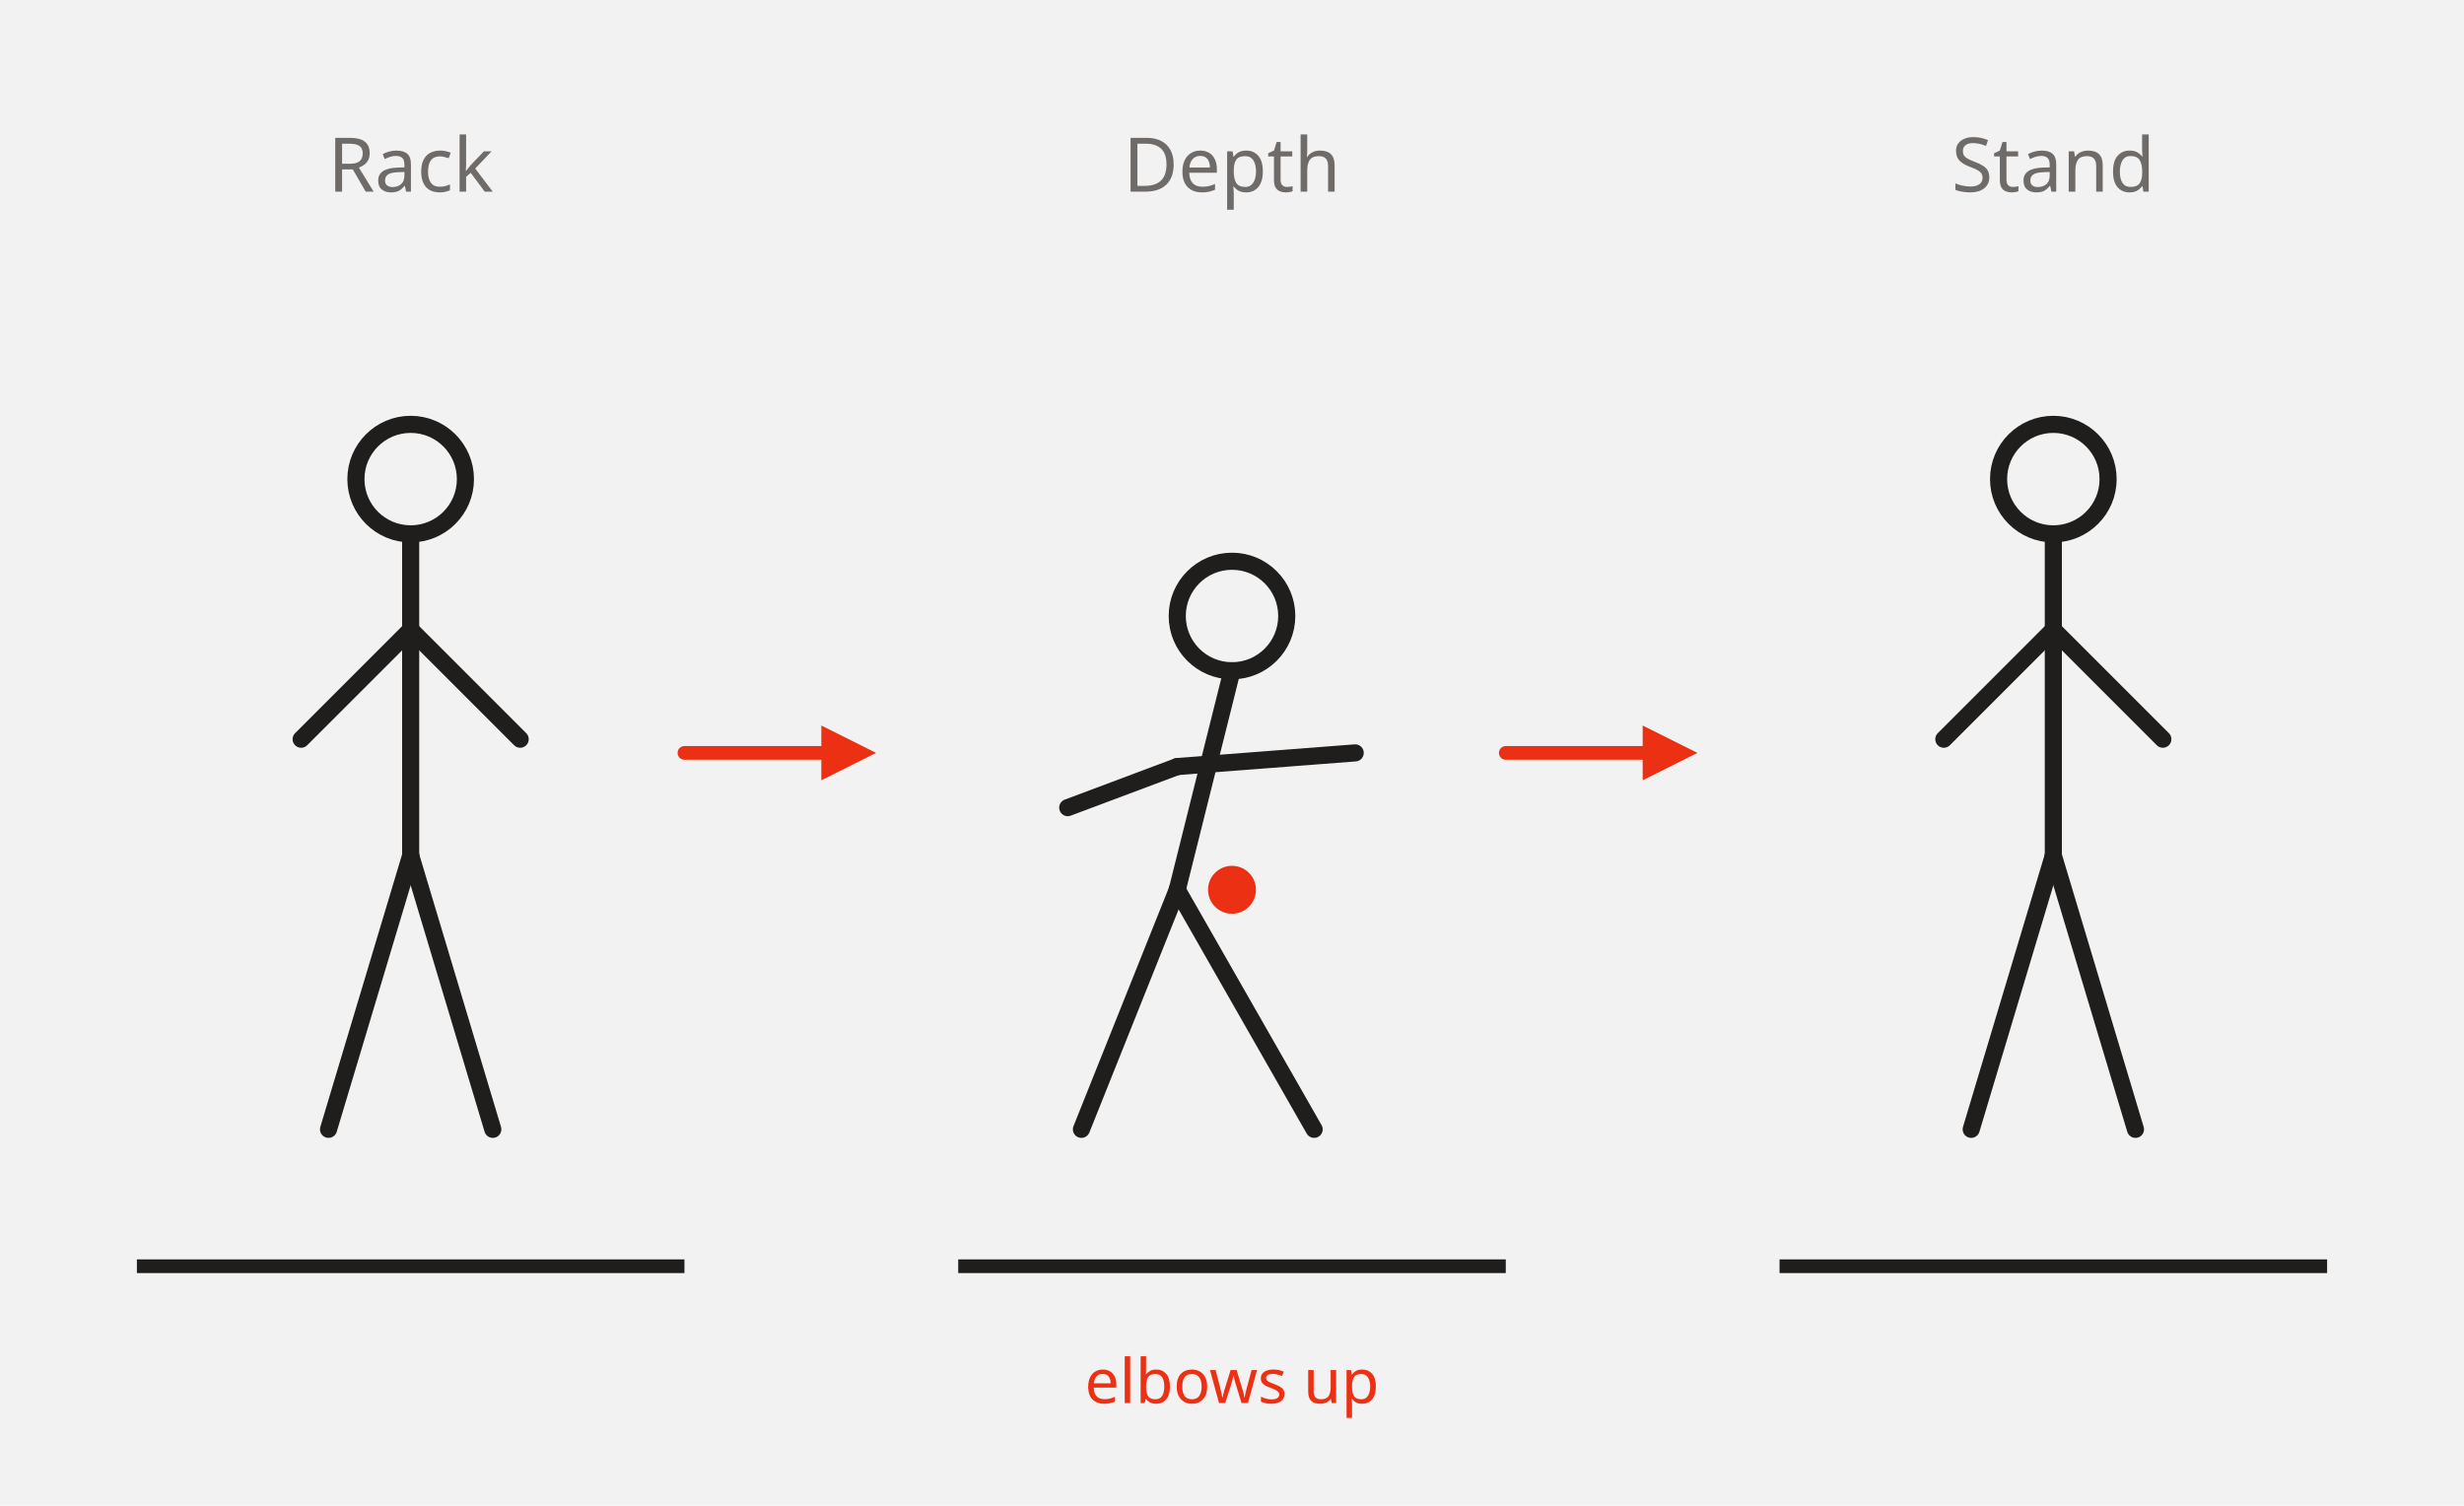
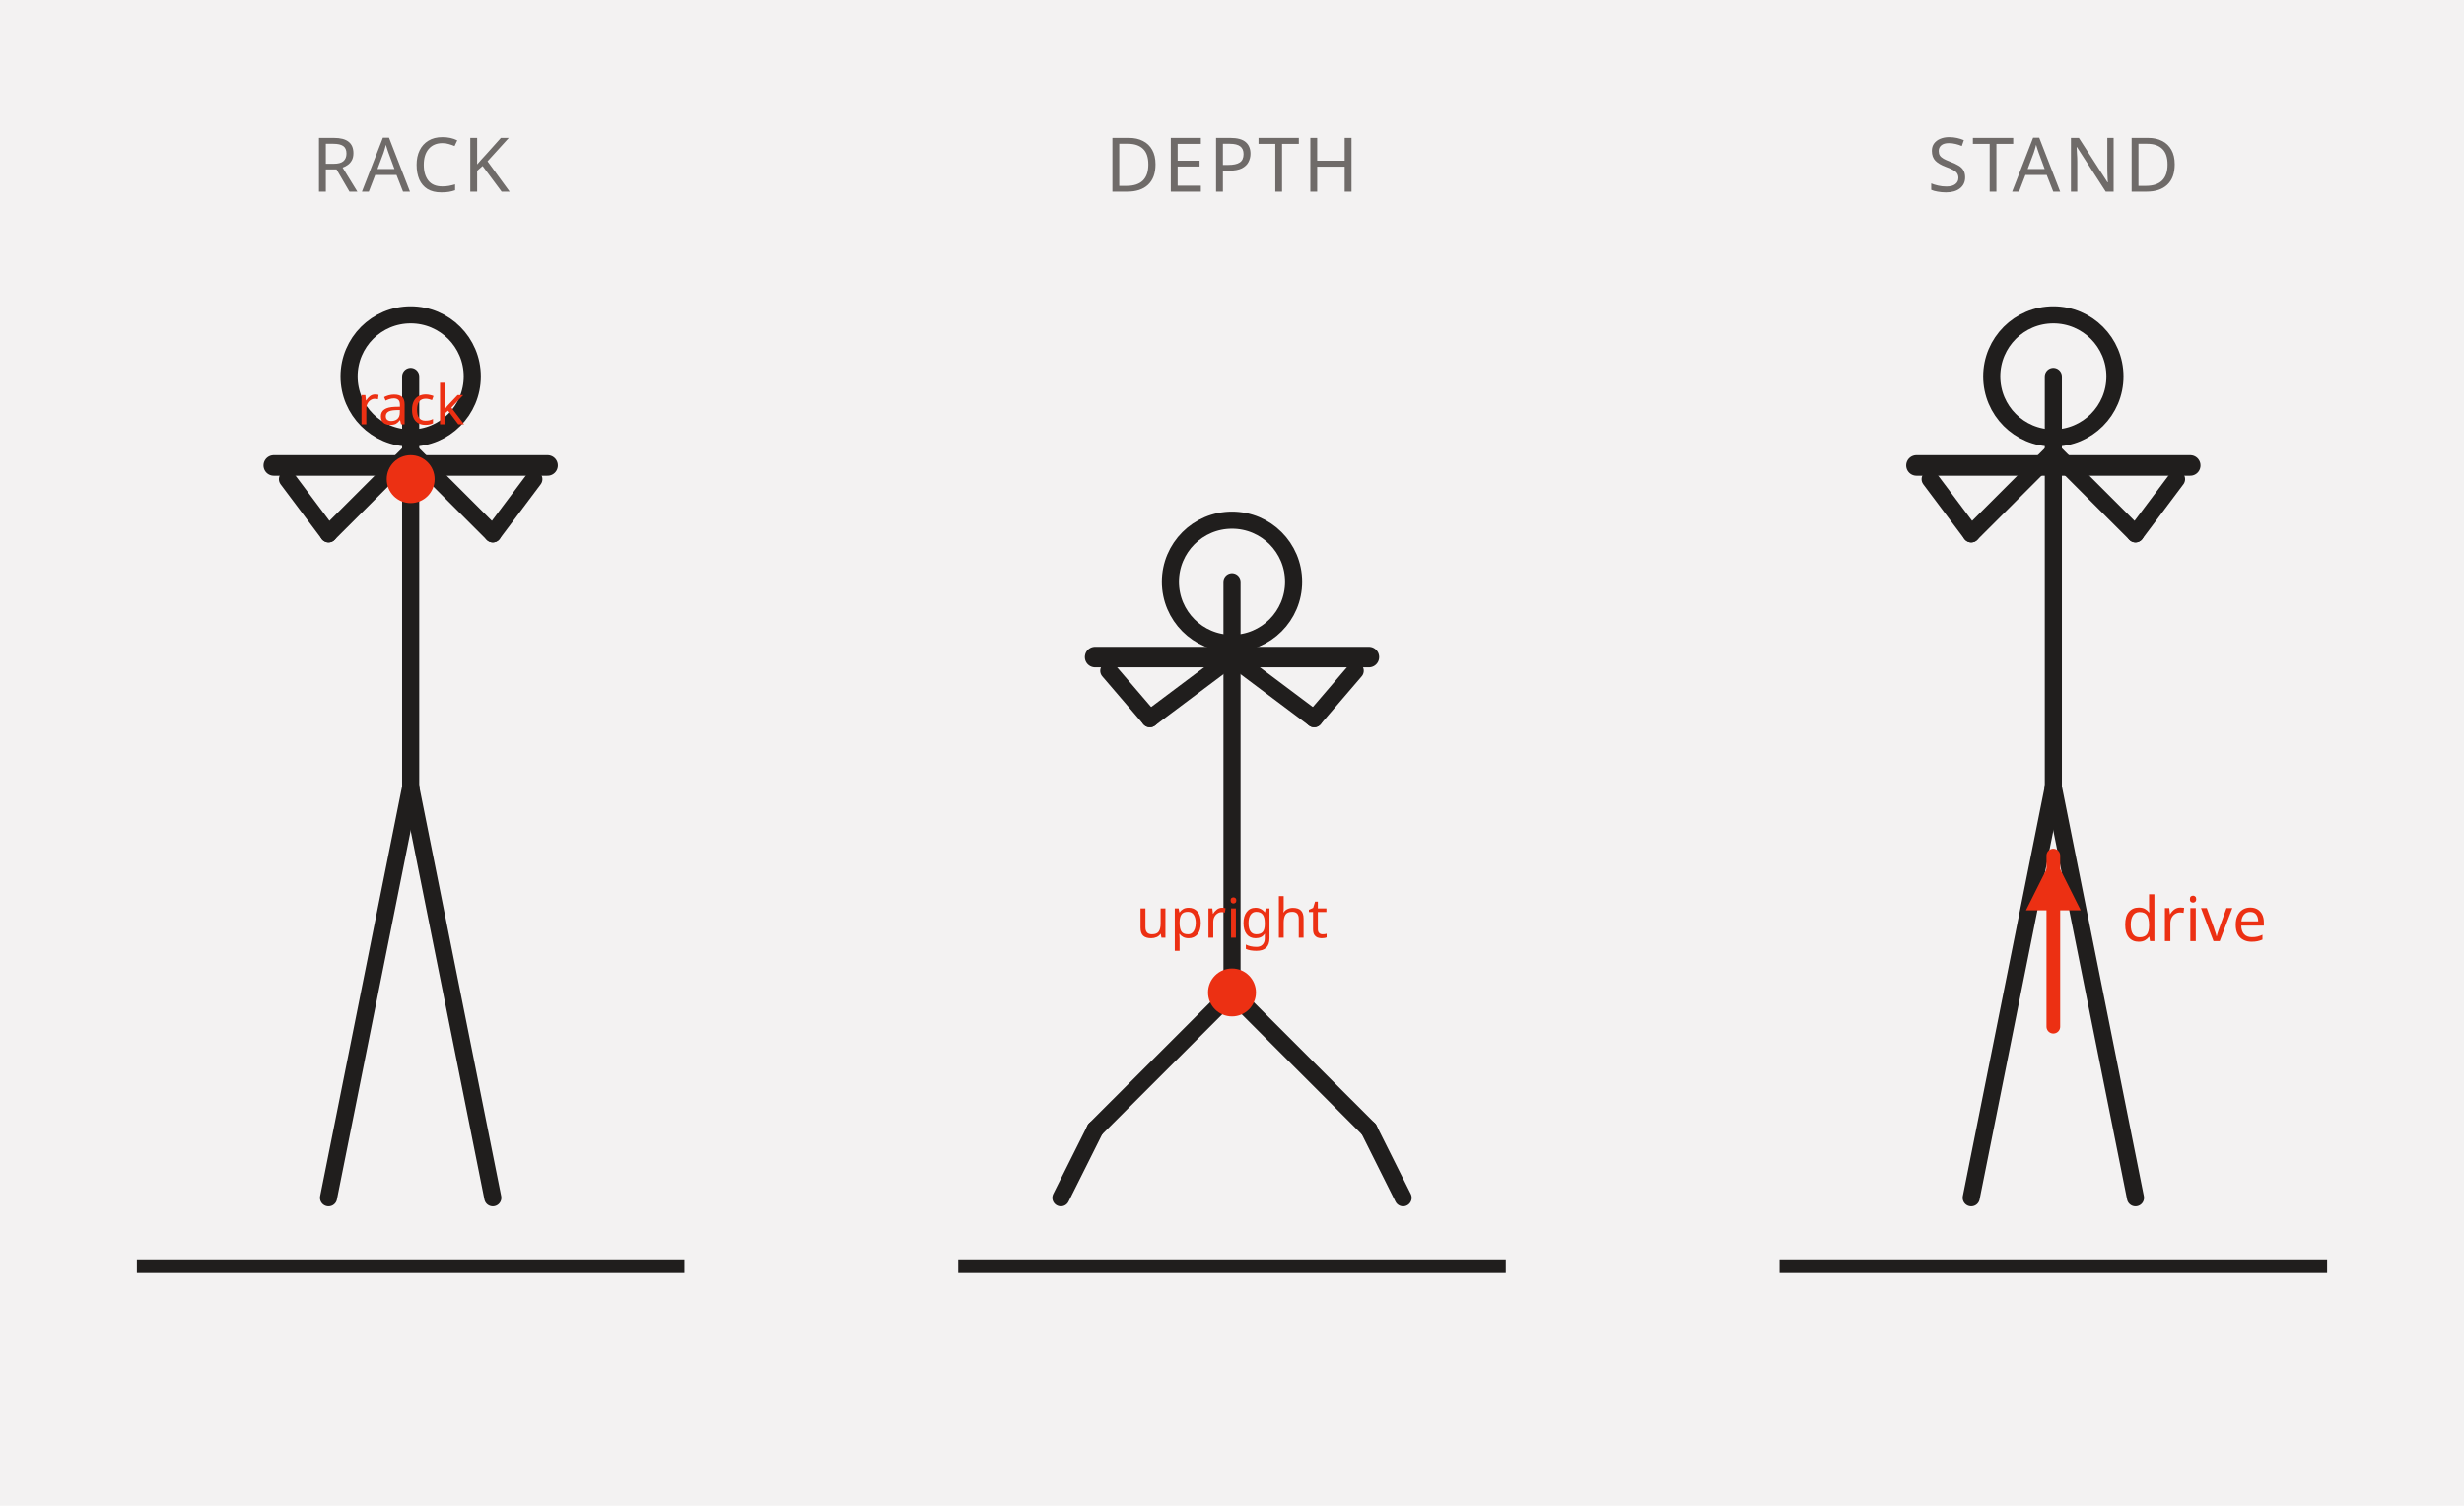
- <svg xmlns="http://www.w3.org/2000/svg" viewBox="0 0 360 220" fill="none" role="img" aria-label="Front squat form: Rack, Depth, Stand">
+ <svg xmlns="http://www.w3.org/2000/svg" viewBox="0 0 360 220" fill="none" role="img" aria-label="Front squat form: rack, depth, stand">
  <rect width="360" height="220" fill="#f3f2f2" />
-   <text x="60" y="28" text-anchor="middle" fill="#6f6b69" font-family="Archivo, system-ui, sans-serif" font-size="11">Rack</text>
-   <text x="180" y="28" text-anchor="middle" fill="#6f6b69" font-family="Archivo, system-ui, sans-serif" font-size="11">Depth</text>
-   <text x="300" y="28" text-anchor="middle" fill="#6f6b69" font-family="Archivo, system-ui, sans-serif" font-size="11">Stand</text>
+   <text x="60" y="28" text-anchor="middle" fill="#6f6b69" font-family="Archivo, system-ui, sans-serif" font-size="11" letter-spacing="0.5">RACK</text>
+   <text x="180" y="28" text-anchor="middle" fill="#6f6b69" font-family="Archivo, system-ui, sans-serif" font-size="11" letter-spacing="0.5">DEPTH</text>
+   <text x="300" y="28" text-anchor="middle" fill="#6f6b69" font-family="Archivo, system-ui, sans-serif" font-size="11" letter-spacing="0.5">STAND</text>
  <line x1="20" y1="185" x2="100" y2="185" stroke="#201e1d" stroke-width="2" />
  <line x1="140" y1="185" x2="220" y2="185" stroke="#201e1d" stroke-width="2" />
  <line x1="260" y1="185" x2="340" y2="185" stroke="#201e1d" stroke-width="2" />
-   <g stroke="#201e1d" stroke-width="2.5" stroke-linecap="round" stroke-linejoin="round">
-     <circle cx="60" cy="70" r="8" />
-     <line x1="60" y1="78" x2="60" y2="125" />
-     <line x1="60" y1="92" x2="44" y2="108" />
-     <line x1="60" y1="92" x2="76" y2="108" />
-     <line x1="60" y1="125" x2="48" y2="165" />
-     <line x1="60" y1="125" x2="72" y2="165" />
+   <g stroke="#201e1d" stroke-width="2.5" stroke-linecap="round" stroke-linejoin="round" fill="none">
+     <circle cx="60" cy="55" r="9" />
+     <line x1="60" y1="55" x2="60" y2="66" />
+     <line x1="60" y1="66" x2="60" y2="115" />
+     <line x1="60" y1="66" x2="60" y2="66" />
+     <line x1="60" y1="66" x2="60" y2="66" />
+     <line x1="60" y1="66" x2="48" y2="78" />
+     <line x1="48" y1="78" x2="42" y2="70" />
+     <line x1="60" y1="66" x2="72" y2="78" />
+     <line x1="72" y1="78" x2="78" y2="70" />
+     <line x1="60" y1="115" x2="48" y2="175" />
+     <line x1="60" y1="115" x2="72" y2="175" />
  </g>
-   <g stroke="#201e1d" stroke-width="2.5" stroke-linecap="round" stroke-linejoin="round">
-     <circle cx="180" cy="90" r="8" />
-     <line x1="180" y1="98" x2="172" y2="130" />
-     <line x1="172" y1="112" x2="156" y2="118" />
-     <line x1="172" y1="112" x2="198" y2="110" />
-     <line x1="172" y1="130" x2="158" y2="165" />
-     <line x1="172" y1="130" x2="192" y2="165" />
+   <line x1="40" y1="68" x2="80" y2="68" stroke="#201e1d" stroke-width="3" stroke-linecap="round" />
+   <circle cx="60" cy="70" r="3.5" fill="#ec3013" />
+   <text x="60" y="62" text-anchor="middle" fill="#ec3013" font-family="Archivo, system-ui, sans-serif" font-size="8">rack</text>
+   <g stroke="#201e1d" stroke-width="2.5" stroke-linecap="round" stroke-linejoin="round" fill="none">
+     <circle cx="180" cy="85" r="9" />
+     <line x1="180" y1="85" x2="180" y2="96" />
+     <line x1="180" y1="96" x2="180" y2="145" />
+     <line x1="180" y1="96" x2="180" y2="96" />
+     <line x1="180" y1="96" x2="180" y2="96" />
+     <line x1="180" y1="96" x2="168" y2="105" />
+     <line x1="168" y1="105" x2="162" y2="98" />
+     <line x1="180" y1="96" x2="192" y2="105" />
+     <line x1="192" y1="105" x2="198" y2="98" />
+     <line x1="180" y1="145" x2="160" y2="165" />
+     <line x1="160" y1="165" x2="155" y2="175" />
+     <line x1="180" y1="145" x2="200" y2="165" />
+     <line x1="200" y1="165" x2="205" y2="175" />
  </g>
-   <g stroke="#201e1d" stroke-width="2.5" stroke-linecap="round" stroke-linejoin="round">
-     <circle cx="300" cy="70" r="8" />
-     <line x1="300" y1="78" x2="300" y2="125" />
-     <line x1="300" y1="92" x2="284" y2="108" />
-     <line x1="300" y1="92" x2="316" y2="108" />
-     <line x1="300" y1="125" x2="288" y2="165" />
-     <line x1="300" y1="125" x2="312" y2="165" />
+   <line x1="160" y1="96" x2="200" y2="96" stroke="#201e1d" stroke-width="3" stroke-linecap="round" />
+   <circle cx="180" cy="145" r="3.5" fill="#ec3013" />
+   <text x="180" y="137" text-anchor="middle" fill="#ec3013" font-family="Archivo, system-ui, sans-serif" font-size="8">upright</text>
+   <g stroke="#201e1d" stroke-width="2.5" stroke-linecap="round" stroke-linejoin="round" fill="none">
+     <circle cx="300" cy="55" r="9" />
+     <line x1="300" y1="55" x2="300" y2="66" />
+     <line x1="300" y1="66" x2="300" y2="115" />
+     <line x1="300" y1="66" x2="300" y2="66" />
+     <line x1="300" y1="66" x2="300" y2="66" />
+     <line x1="300" y1="66" x2="288" y2="78" />
+     <line x1="288" y1="78" x2="282" y2="70" />
+     <line x1="300" y1="66" x2="312" y2="78" />
+     <line x1="312" y1="78" x2="318" y2="70" />
+     <line x1="300" y1="115" x2="288" y2="175" />
+     <line x1="300" y1="115" x2="312" y2="175" />
  </g>
-   <path d="M100 110 L120 110" stroke="#ec3013" stroke-width="2" stroke-linecap="round" />
-   <polygon points="120,106 128,110 120,114" fill="#ec3013" />
-   <path d="M220 110 L240 110" stroke="#ec3013" stroke-width="2" stroke-linecap="round" />
-   <polygon points="240,106 248,110 240,114" fill="#ec3013" />
-   <circle cx="180" cy="130" r="3.5" fill="#ec3013" />
-   <text x="180" y="205" text-anchor="middle" fill="#ec3013" font-family="Archivo, system-ui, sans-serif" font-size="9">elbows up</text>
+   <line x1="280" y1="68" x2="320" y2="68" stroke="#201e1d" stroke-width="3" stroke-linecap="round" />
+   <path d="M300 150 L300 125" stroke="#ec3013" stroke-width="2" stroke-linecap="round" />
+   <polygon points="300,125 304,133 296,133" fill="#ec3013" />
+   <text x="310" y="137.5" fill="#ec3013" font-family="Archivo, system-ui, sans-serif" font-size="9">drive</text>
</svg>
